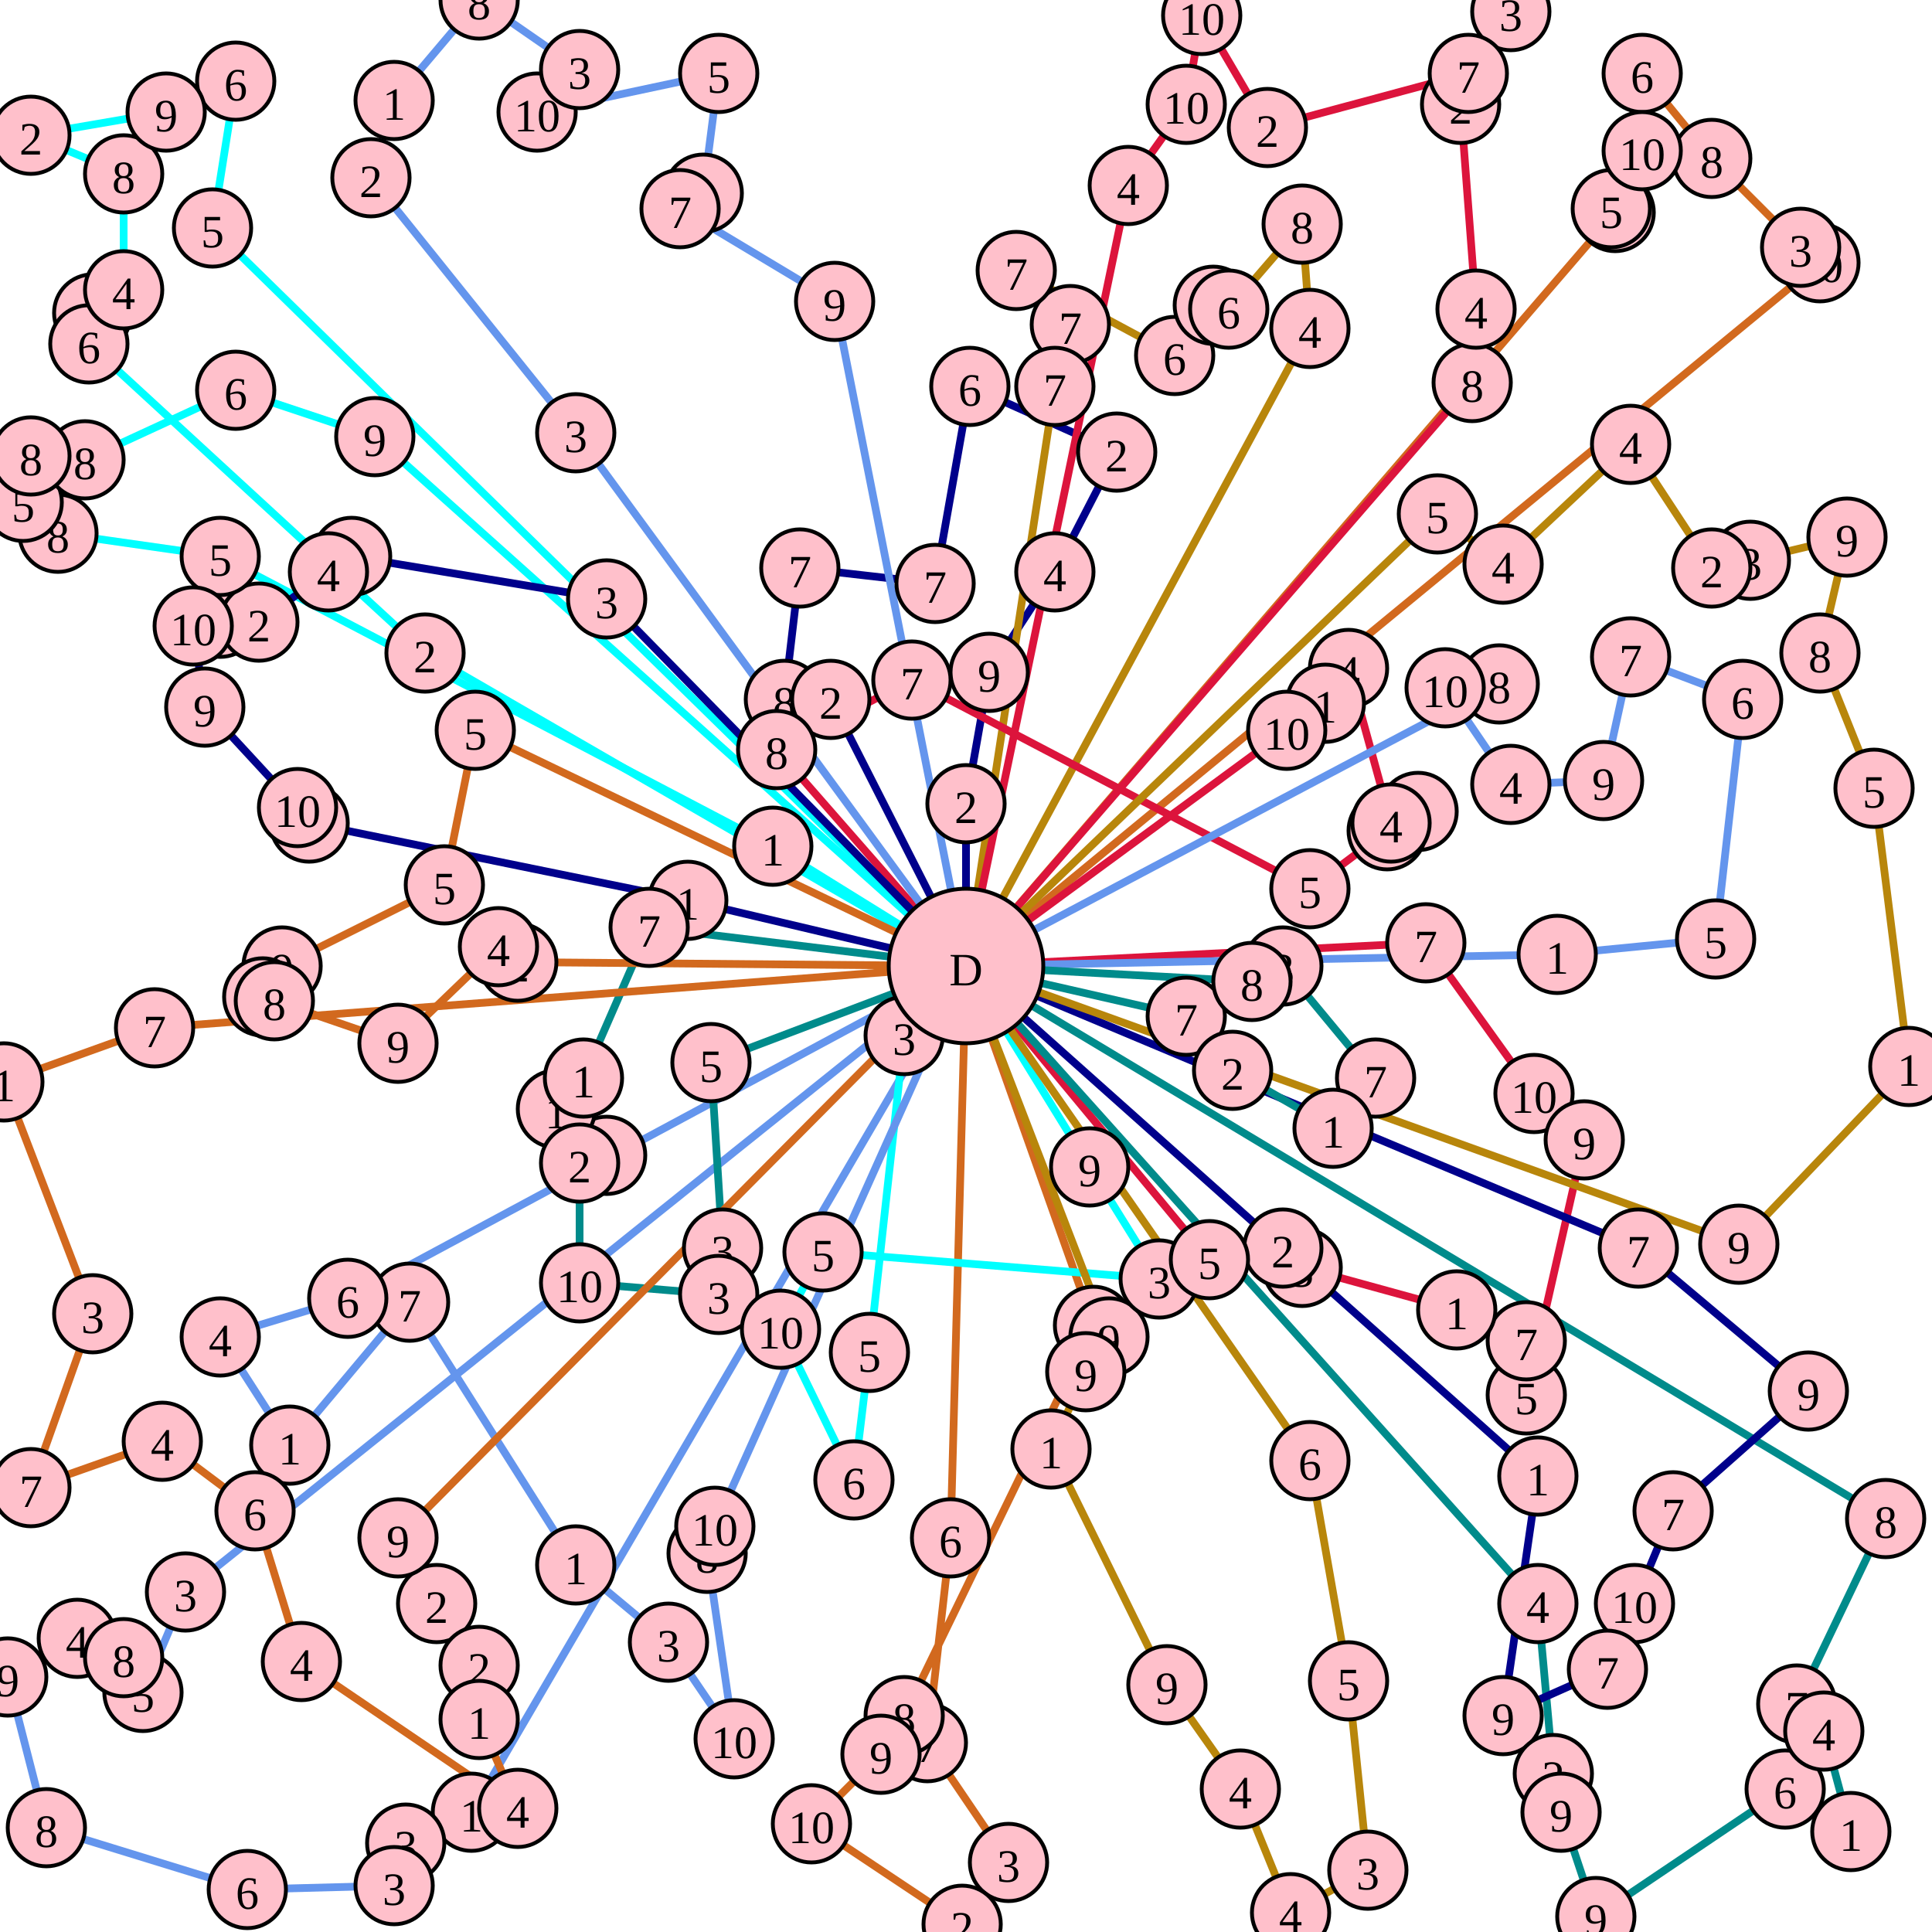
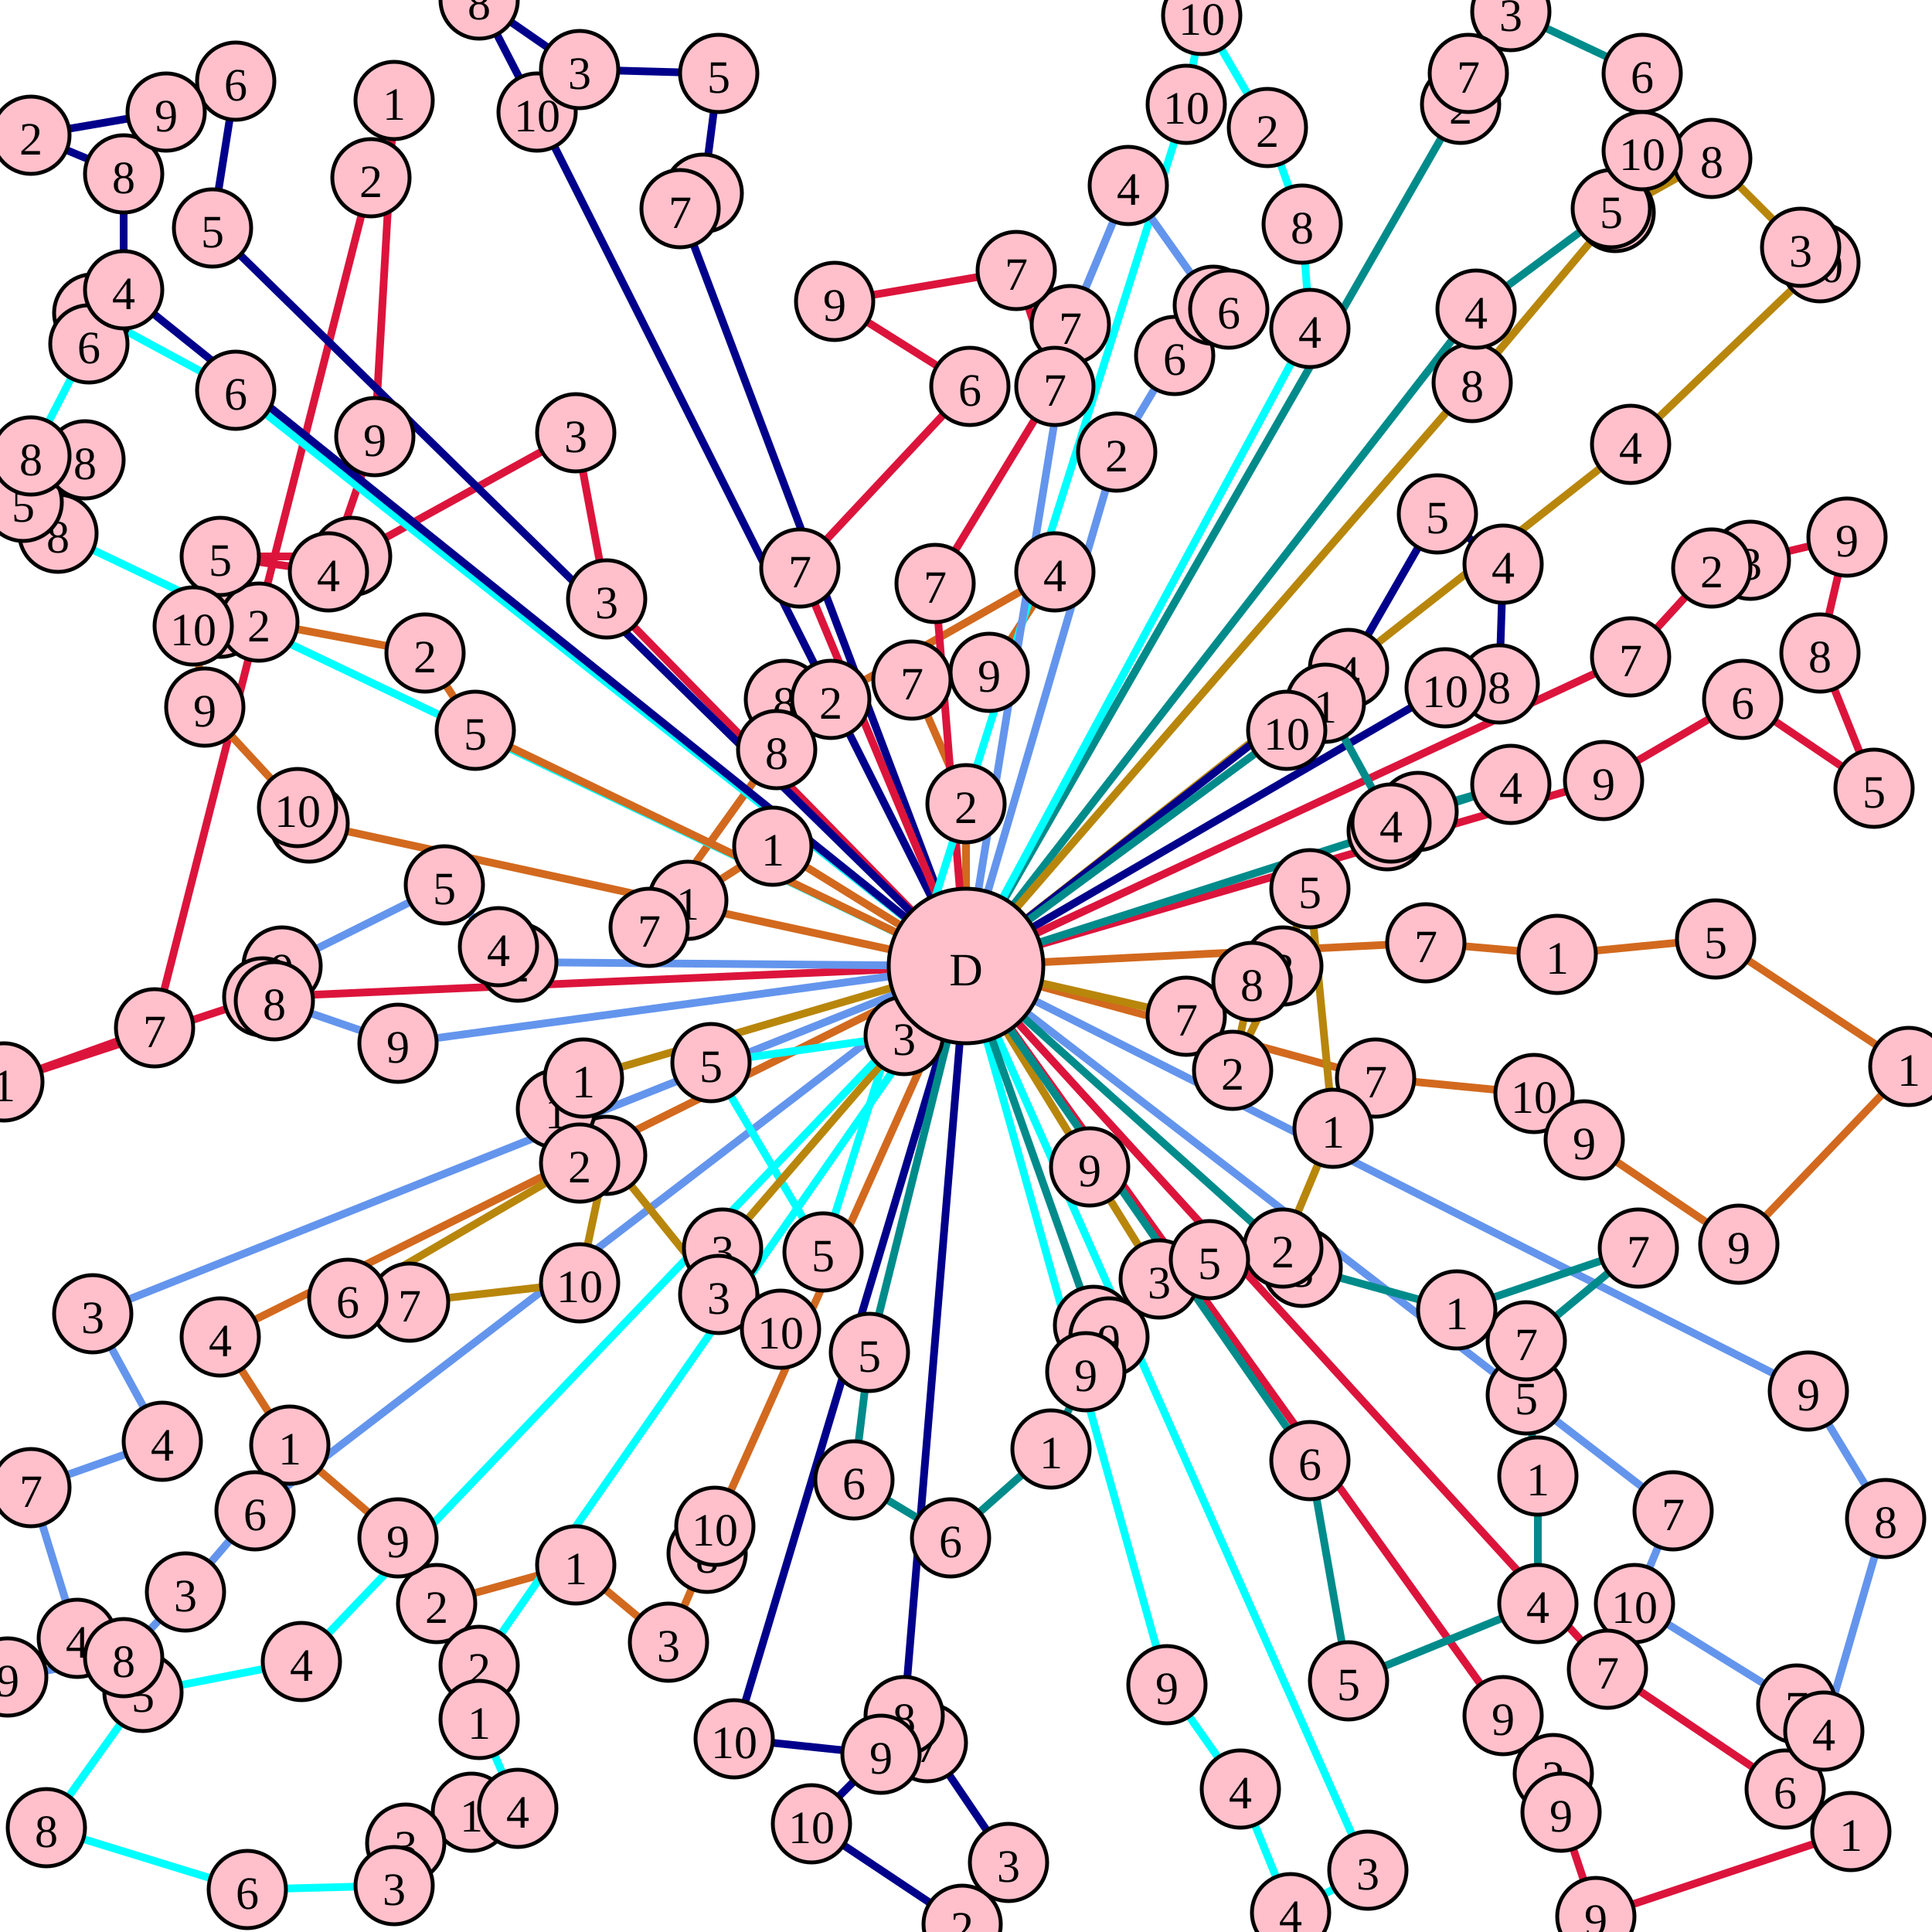
<svg xmlns="http://www.w3.org/2000/svg" width="8cm" height="8cm" viewBox="0 0 500 500" version="1.1">
-   <path d="M250.0 250.0 L246.0 398.0L240.0 451.0L261.0 482.0L249.0 498.0L210.0 472.0L228.0 454.0L234.0 444.0L283.0 343.0z" stroke="chocolate" fill="none" stroke-width="2" />
-   <path d="M250.0 250.0 L122.0 469.0L105.0 477.0L102.0 488.0L64.0 489.0L12.0 473.0L2.0 434.0L20.0 424.0L32.0 429.0L37.0 438.0L48.0 412.0z" stroke="cornflowerblue" fill="none" stroke-width="2" />
-   <path d="M250.0 250.0 L369.0 244.0L397.0 283.0L410.0 295.0L395.0 361.0L395.0 347.0L377.0 339.0L337.0 328.0L332.0 323.0L313.0 326.0z" stroke="crimson" fill="none" stroke-width="2" />
-   <path d="M250.0 250.0 L282.0 302.0L300.0 331.0L213.0 324.0L202.0 344.0L221.0 383.0L225.0 350.0L234.0 268.0z" stroke="cyan" fill="none" stroke-width="2" />
-   <path d="M250.0 250.0 L215.0 181.0L203.0 181.0L207.0 147.0L242.0 151.0L251.0 100.0L289.0 117.0L273.0 148.0L256.0 174.0L250.0 208.0z" stroke="darkblue" fill="none" stroke-width="2" />
-   <path d="M250.0 250.0 L398.0 415.0L402.0 459.0L404.0 469.0L413.0 496.0L462.0 463.0L479.0 474.0L472.0 448.0L465.0 441.0L488.0 393.0z" stroke="darkcyan" fill="none" stroke-width="2" />
-   <path d="M250.0 250.0 L273.0 100.0L277.0 84.0L263.0 70.0L304.0 92.0L314.0 79.0L318.0 80.0L337.0 58.0L339.0 85.0z" stroke="darkgoldenrod" fill="none" stroke-width="2" />
-   <path d="M250.0 250.0 L471.0 68.0L466.0 64.0L443.0 41.0L425.0 19.0L425.0 39.0L417.0 54.0L418.0 55.0z" stroke="chocolate" fill="none" stroke-width="2" />
-   <path d="M250.0 250.0 L90.0 336.0L57.0 346.0L75.0 374.0L106.0 337.0L149.0 405.0L173.0 425.0L190.0 450.0L183.0 402.0L185.0 395.0z" stroke="cornflowerblue" fill="none" stroke-width="2" />
-   <path d="M250.0 250.0 L201.0 194.0L236.0 176.0L339.0 230.0L359.0 215.0L367.0 210.0L360.0 213.0L349.0 173.0L343.0 182.0L333.0 189.0z" stroke="crimson" fill="none" stroke-width="2" />
-   <path d="M250.0 250.0 L55.0 59.0L61.0 21.0L43.0 29.0L8.0 35.0L32.0 45.0L32.0 75.0L24.0 81.0L23.0 89.0L110.0 169.0z" stroke="cyan" fill="none" stroke-width="2" />
-   <path d="M250.0 250.0 L424.0 323.0L468.0 360.0L433.0 391.0L423.0 415.0L416.0 432.0L389.0 444.0L398.0 382.0z" stroke="darkblue" fill="none" stroke-width="2" />
-   <path d="M250.0 250.0 L184.0 275.0L187.0 323.0L186.0 335.0L150.0 332.0L150.0 301.0L157.0 299.0L144.0 287.0L151.0 279.0L168.0 240.0z" stroke="darkcyan" fill="none" stroke-width="2" />
-   <path d="M250.0 250.0 L287.0 346.0L281.0 355.0L272.0 375.0L302.0 436.0L321.0 463.0L334.0 495.0L354.0 484.0L349.0 435.0L339.0 378.0z" stroke="darkgoldenrod" fill="none" stroke-width="2" />
-   <path d="M250.0 250.0 L40.0 266.0L1.0 280.0L24.0 340.0L8.0 385.0L42.0 373.0L66.0 391.0L78.0 430.0L134.0 468.0L124.0 445.0L124.0 431.0L113.0 415.0L103.0 398.0z" stroke="chocolate" fill="none" stroke-width="2" />
-   <path d="M250.0 250.0 L388.0 177.0L374.0 178.0L391.0 203.0L415.0 202.0L422.0 170.0L451.0 181.0L444.0 243.0L403.0 247.0z" stroke="cornflowerblue" fill="none" stroke-width="2" />
-   <path d="M250.0 250.0 L381.0 99.0L382.0 80.0L378.0 27.0L391.0 3.0L380.0 19.0L328.0 33.0L311.0 4.0L307.0 27.0L292.0 48.0z" stroke="crimson" fill="none" stroke-width="2" />
-   <path d="M250.0 250.0 L200.0 219.0L57.0 144.0L15.0 138.0L6.0 130.0L8.0 118.0L22.0 119.0L61.0 101.0L97.0 113.0z" stroke="cyan" fill="none" stroke-width="2" />
-   <path d="M250.0 250.0 L157.0 155.0L91.0 144.0L85.0 148.0L67.0 161.0L57.0 160.0L50.0 162.0L53.0 183.0L77.0 209.0L80.0 213.0L178.0 233.0z" stroke="darkblue" fill="none" stroke-width="2" />
-   <path d="M250.0 250.0 L324.0 254.0L332.0 250.0L356.0 279.0L345.0 292.0L319.0 277.0L307.0 263.0z" stroke="darkcyan" fill="none" stroke-width="2" />
-   <path d="M250.0 250.0 L372.0 133.0L389.0 146.0L422.0 115.0L443.0 147.0L453.0 145.0L478.0 139.0L471.0 169.0L485.0 204.0L494.0 276.0L450.0 322.0z" stroke="darkgoldenrod" fill="none" stroke-width="2" />
-   <path d="M250.0 250.0 L123.0 189.0L115.0 229.0L73.0 250.0L68.0 258.0L71.0 259.0L103.0 270.0L129.0 245.0L134.0 249.0z" stroke="chocolate" fill="none" stroke-width="2" />
-   <path d="M250.0 250.0 L216.0 78.0L176.0 54.0L182.0 50.0L186.0 19.0L139.0 29.0L150.0 18.0L124.0 0.0L102.0 26.0L96.0 46.0L149.0 112.0z" stroke="cornflowerblue" fill="none" stroke-width="2" />
+   <path d="M250.0 250.0 L250.0 208.0L236.0 176.0L256.0 174.0L273.0 148.0L215.0 181.0L203.0 181.0L201.0 194.0L168.0 240.0L178.0 233.0L200.0 219.0z" stroke="chocolate" fill="none" stroke-width="2" />
+   <path d="M250.0 250.0 L24.0 340.0L42.0 373.0L8.0 385.0L20.0 424.0L2.0 434.0L32.0 429.0L48.0 412.0L66.0 391.0z" stroke="cornflowerblue" fill="none" stroke-width="2" />
+   <path d="M250.0 250.0 L68.0 258.0L1.0 280.0L40.0 266.0L96.0 46.0L102.0 26.0L97.0 113.0L85.0 148.0L57.0 144.0L91.0 144.0L149.0 112.0L157.0 155.0z" stroke="crimson" fill="none" stroke-width="2" />
+   <path d="M250.0 250.0 L61.0 101.0L24.0 81.0L23.0 89.0L8.0 118.0L6.0 130.0L22.0 119.0L15.0 138.0z" stroke="cyan" fill="none" stroke-width="2" />
+   <path d="M250.0 250.0 L139.0 29.0L124.0 0.0L150.0 18.0L186.0 19.0L182.0 50.0L176.0 54.0z" stroke="darkblue" fill="none" stroke-width="2" />
+   <path d="M250.0 250.0 L378.0 27.0L380.0 19.0L391.0 3.0L425.0 19.0L425.0 39.0L417.0 54.0L382.0 80.0z" stroke="darkcyan" fill="none" stroke-width="2" />
+   <path d="M250.0 250.0 L422.0 115.0L471.0 68.0L466.0 64.0L443.0 41.0L418.0 55.0L381.0 99.0z" stroke="darkgoldenrod" fill="none" stroke-width="2" />
+   <path d="M250.0 250.0 L369.0 244.0L403.0 247.0L444.0 243.0L494.0 276.0L450.0 322.0L410.0 295.0L397.0 283.0L356.0 279.0z" stroke="chocolate" fill="none" stroke-width="2" />
+   <path d="M250.0 250.0 L433.0 391.0L423.0 415.0L465.0 441.0L472.0 448.0L488.0 393.0L468.0 360.0z" stroke="cornflowerblue" fill="none" stroke-width="2" />
+   <path d="M250.0 250.0 L416.0 432.0L462.0 463.0L479.0 474.0L413.0 496.0L404.0 469.0L402.0 459.0L389.0 444.0z" stroke="crimson" fill="none" stroke-width="2" />
+   <path d="M250.0 250.0 L302.0 436.0L321.0 463.0L334.0 495.0L354.0 484.0z" stroke="cyan" fill="none" stroke-width="2" />
+   <path d="M250.0 250.0 L234.0 444.0L240.0 451.0L261.0 482.0L249.0 498.0L210.0 472.0L228.0 454.0L190.0 450.0z" stroke="darkblue" fill="none" stroke-width="2" />
+   <path d="M250.0 250.0 L225.0 350.0L221.0 383.0L246.0 398.0L272.0 375.0L281.0 355.0L287.0 346.0L283.0 343.0z" stroke="darkcyan" fill="none" stroke-width="2" />
+   <path d="M250.0 250.0 L282.0 302.0L300.0 331.0L313.0 326.0L332.0 323.0L345.0 292.0L339.0 230.0L332.0 250.0L319.0 277.0L324.0 254.0L307.0 263.0z" stroke="darkgoldenrod" fill="none" stroke-width="2" />
+   <path d="M250.0 250.0 L185.0 395.0L183.0 402.0L173.0 425.0L149.0 405.0L113.0 415.0L103.0 398.0L75.0 374.0L57.0 346.0z" stroke="chocolate" fill="none" stroke-width="2" />
+   <path d="M250.0 250.0 L134.0 249.0L129.0 245.0L115.0 229.0L73.0 250.0L71.0 259.0L103.0 270.0z" stroke="cornflowerblue" fill="none" stroke-width="2" />
+   <path d="M250.0 250.0 L242.0 151.0L273.0 100.0L263.0 70.0L216.0 78.0L251.0 100.0L207.0 147.0z" stroke="crimson" fill="none" stroke-width="2" />
+   <path d="M250.0 250.0 L339.0 85.0L337.0 58.0L328.0 33.0L311.0 4.0L307.0 27.0L213.0 324.0L184.0 275.0L234.0 268.0z" stroke="cyan" fill="none" stroke-width="2" />
+   <path d="M250.0 250.0 L374.0 178.0L388.0 177.0L389.0 146.0L372.0 133.0L349.0 173.0z" stroke="darkblue" fill="none" stroke-width="2" />
+   <path d="M250.0 250.0 L337.0 328.0L377.0 339.0L424.0 323.0L395.0 347.0L395.0 361.0L398.0 382.0L398.0 415.0L349.0 435.0L339.0 378.0z" stroke="darkcyan" fill="none" stroke-width="2" />
+   <path d="M250.0 250.0 L187.0 323.0L202.0 344.0L186.0 335.0L157.0 299.0L150.0 332.0L106.0 337.0L90.0 336.0L150.0 301.0L144.0 287.0L151.0 279.0z" stroke="darkgoldenrod" fill="none" stroke-width="2" />
+   <path d="M250.0 250.0 L123.0 189.0L110.0 169.0L67.0 161.0L57.0 160.0L50.0 162.0L53.0 183.0L77.0 209.0L80.0 213.0z" stroke="chocolate" fill="none" stroke-width="2" />
+   <path d="M250.0 250.0 L277.0 84.0L292.0 48.0L314.0 79.0L318.0 80.0L304.0 92.0L289.0 117.0z" stroke="cornflowerblue" fill="none" stroke-width="2" />
+   <path d="M250.0 250.0 L422.0 170.0L443.0 147.0L453.0 145.0L478.0 139.0L471.0 169.0L485.0 204.0L451.0 181.0L415.0 202.0z" stroke="crimson" fill="none" stroke-width="2" />
+   <path d="M250.0 250.0 L124.0 431.0L124.0 445.0L134.0 468.0L122.0 469.0L105.0 477.0L102.0 488.0L64.0 489.0L12.0 473.0L37.0 438.0L78.0 430.0z" stroke="cyan" fill="none" stroke-width="2" />
+   <path d="M250.0 250.0 L55.0 59.0L61.0 21.0L43.0 29.0L8.0 35.0L32.0 45.0L32.0 75.0z" stroke="darkblue" fill="none" stroke-width="2" />
+   <path d="M250.0 250.0 L333.0 189.0L343.0 182.0L360.0 213.0L391.0 203.0L367.0 210.0L359.0 215.0z" stroke="darkcyan" fill="none" stroke-width="2" />
  <g transform="translate(465,441)">
    <circle cx="0" cy="0" r="10" fill="pink" stroke="black" stroke-width="1" />
    <text text-anchor="middle" y="5">7</text>
  </g>
  <g transform="translate(149,405)">
    <circle cx="0" cy="0" r="10" fill="pink" stroke="black" stroke-width="1" />
    <text text-anchor="middle" y="5">1</text>
  </g>
  <g transform="translate(304,92)">
    <circle cx="0" cy="0" r="10" fill="pink" stroke="black" stroke-width="1" />
    <text text-anchor="middle" y="5">6</text>
  </g>
  <g transform="translate(221,383)">
    <circle cx="0" cy="0" r="10" fill="pink" stroke="black" stroke-width="1" />
    <text text-anchor="middle" y="5">6</text>
  </g>
  <g transform="translate(478,139)">
    <circle cx="0" cy="0" r="10" fill="pink" stroke="black" stroke-width="1" />
    <text text-anchor="middle" y="5">9</text>
  </g>
  <g transform="translate(462,463)">
    <circle cx="0" cy="0" r="10" fill="pink" stroke="black" stroke-width="1" />
    <text text-anchor="middle" y="5">6</text>
  </g>
  <g transform="translate(139,29)">
    <circle cx="0" cy="0" r="10" fill="pink" stroke="black" stroke-width="1" />
    <text text-anchor="middle" y="5">10</text>
  </g>
  <g transform="translate(479,474)">
    <circle cx="0" cy="0" r="10" fill="pink" stroke="black" stroke-width="1" />
    <text text-anchor="middle" y="5">1</text>
  </g>
  <g transform="translate(283,343)">
    <circle cx="0" cy="0" r="10" fill="pink" stroke="black" stroke-width="1" />
    <text text-anchor="middle" y="5">4</text>
  </g>
  <g transform="translate(332,250)">
    <circle cx="0" cy="0" r="10" fill="pink" stroke="black" stroke-width="1" />
    <text text-anchor="middle" y="5">3</text>
  </g>
  <g transform="translate(61,21)">
    <circle cx="0" cy="0" r="10" fill="pink" stroke="black" stroke-width="1" />
    <text text-anchor="middle" y="5">6</text>
  </g>
  <g transform="translate(103,270)">
    <circle cx="0" cy="0" r="10" fill="pink" stroke="black" stroke-width="1" />
    <text text-anchor="middle" y="5">9</text>
  </g>
  <g transform="translate(157,299)">
    <circle cx="0" cy="0" r="10" fill="pink" stroke="black" stroke-width="1" />
    <text text-anchor="middle" y="5">5</text>
  </g>
  <g transform="translate(97,113)">
    <circle cx="0" cy="0" r="10" fill="pink" stroke="black" stroke-width="1" />
    <text text-anchor="middle" y="5">9</text>
  </g>
  <g transform="translate(8,385)">
    <circle cx="0" cy="0" r="10" fill="pink" stroke="black" stroke-width="1" />
    <text text-anchor="middle" y="5">7</text>
  </g>
  <g transform="translate(472,448)">
    <circle cx="0" cy="0" r="10" fill="pink" stroke="black" stroke-width="1" />
    <text text-anchor="middle" y="5">4</text>
  </g>
  <g transform="translate(246,398)">
    <circle cx="0" cy="0" r="10" fill="pink" stroke="black" stroke-width="1" />
    <text text-anchor="middle" y="5">6</text>
  </g>
  <g transform="translate(15,138)">
    <circle cx="0" cy="0" r="10" fill="pink" stroke="black" stroke-width="1" />
    <text text-anchor="middle" y="5">8</text>
  </g>
  <g transform="translate(494,276)">
    <circle cx="0" cy="0" r="10" fill="pink" stroke="black" stroke-width="1" />
    <text text-anchor="middle" y="5">1</text>
  </g>
  <g transform="translate(403,247)">
    <circle cx="0" cy="0" r="10" fill="pink" stroke="black" stroke-width="1" />
    <text text-anchor="middle" y="5">1</text>
  </g>
  <g transform="translate(337,328)">
    <circle cx="0" cy="0" r="10" fill="pink" stroke="black" stroke-width="1" />
    <text text-anchor="middle" y="5">3</text>
  </g>
  <g transform="translate(122,469)">
    <circle cx="0" cy="0" r="10" fill="pink" stroke="black" stroke-width="1" />
    <text text-anchor="middle" y="5">1</text>
  </g>
  <g transform="translate(369,244)">
    <circle cx="0" cy="0" r="10" fill="pink" stroke="black" stroke-width="1" />
    <text text-anchor="middle" y="5">7</text>
  </g>
  <g transform="translate(349,173)">
    <circle cx="0" cy="0" r="10" fill="pink" stroke="black" stroke-width="1" />
    <text text-anchor="middle" y="5">4</text>
  </g>
  <g transform="translate(203,181)">
    <circle cx="0" cy="0" r="10" fill="pink" stroke="black" stroke-width="1" />
    <text text-anchor="middle" y="5">8</text>
  </g>
  <g transform="translate(61,101)">
    <circle cx="0" cy="0" r="10" fill="pink" stroke="black" stroke-width="1" />
    <text text-anchor="middle" y="5">6</text>
  </g>
  <g transform="translate(433,391)">
    <circle cx="0" cy="0" r="10" fill="pink" stroke="black" stroke-width="1" />
    <text text-anchor="middle" y="5">7</text>
  </g>
  <g transform="translate(282,302)">
    <circle cx="0" cy="0" r="10" fill="pink" stroke="black" stroke-width="1" />
    <text text-anchor="middle" y="5">9</text>
  </g>
  <g transform="translate(277,84)">
    <circle cx="0" cy="0" r="10" fill="pink" stroke="black" stroke-width="1" />
    <text text-anchor="middle" y="5">7</text>
  </g>
  <g transform="translate(339,230)">
    <circle cx="0" cy="0" r="10" fill="pink" stroke="black" stroke-width="1" />
    <text text-anchor="middle" y="5">5</text>
  </g>
  <g transform="translate(215,181)">
    <circle cx="0" cy="0" r="10" fill="pink" stroke="black" stroke-width="1" />
    <text text-anchor="middle" y="5">2</text>
  </g>
  <g transform="translate(339,378)">
    <circle cx="0" cy="0" r="10" fill="pink" stroke="black" stroke-width="1" />
    <text text-anchor="middle" y="5">6</text>
  </g>
  <g transform="translate(443,41)">
    <circle cx="0" cy="0" r="10" fill="pink" stroke="black" stroke-width="1" />
    <text text-anchor="middle" y="5">8</text>
  </g>
  <g transform="translate(106,337)">
    <circle cx="0" cy="0" r="10" fill="pink" stroke="black" stroke-width="1" />
    <text text-anchor="middle" y="5">7</text>
  </g>
  <g transform="translate(240,451)">
    <circle cx="0" cy="0" r="10" fill="pink" stroke="black" stroke-width="1" />
    <text text-anchor="middle" y="5">7</text>
  </g>
  <g transform="translate(250,208)">
    <circle cx="0" cy="0" r="10" fill="pink" stroke="black" stroke-width="1" />
    <text text-anchor="middle" y="5">2</text>
  </g>
  <g transform="translate(367,210)">
    <circle cx="0" cy="0" r="10" fill="pink" stroke="black" stroke-width="1" />
    <text text-anchor="middle" y="5">3</text>
  </g>
  <g transform="translate(356,279)">
    <circle cx="0" cy="0" r="10" fill="pink" stroke="black" stroke-width="1" />
    <text text-anchor="middle" y="5">7</text>
  </g>
  <g transform="translate(398,415)">
    <circle cx="0" cy="0" r="10" fill="pink" stroke="black" stroke-width="1" />
    <text text-anchor="middle" y="5">4</text>
  </g>
  <g transform="translate(389,444)">
    <circle cx="0" cy="0" r="10" fill="pink" stroke="black" stroke-width="1" />
    <text text-anchor="middle" y="5">9</text>
  </g>
  <g transform="translate(395,361)">
    <circle cx="0" cy="0" r="10" fill="pink" stroke="black" stroke-width="1" />
    <text text-anchor="middle" y="5">5</text>
  </g>
  <g transform="translate(450,322)">
    <circle cx="0" cy="0" r="10" fill="pink" stroke="black" stroke-width="1" />
    <text text-anchor="middle" y="5">9</text>
  </g>
  <g transform="translate(144,287)">
    <circle cx="0" cy="0" r="10" fill="pink" stroke="black" stroke-width="1" />
    <text text-anchor="middle" y="5">1</text>
  </g>
  <g transform="translate(57,160)">
    <circle cx="0" cy="0" r="10" fill="pink" stroke="black" stroke-width="1" />
    <text text-anchor="middle" y="5">2</text>
  </g>
  <g transform="translate(273,100)">
    <circle cx="0" cy="0" r="10" fill="pink" stroke="black" stroke-width="1" />
    <text text-anchor="middle" y="5">7</text>
  </g>
  <g transform="translate(1,280)">
    <circle cx="0" cy="0" r="10" fill="pink" stroke="black" stroke-width="1" />
    <text text-anchor="middle" y="5">1</text>
  </g>
  <g transform="translate(178,233)">
    <circle cx="0" cy="0" r="10" fill="pink" stroke="black" stroke-width="1" />
    <text text-anchor="middle" y="5">1</text>
  </g>
  <g transform="translate(272,375)">
    <circle cx="0" cy="0" r="10" fill="pink" stroke="black" stroke-width="1" />
    <text text-anchor="middle" y="5">1</text>
  </g>
  <g transform="translate(150,332)">
    <circle cx="0" cy="0" r="10" fill="pink" stroke="black" stroke-width="1" />
    <text text-anchor="middle" y="5">10</text>
  </g>
  <g transform="translate(6,130)">
    <circle cx="0" cy="0" r="10" fill="pink" stroke="black" stroke-width="1" />
    <text text-anchor="middle" y="5">5</text>
  </g>
  <g transform="translate(418,55)">
    <circle cx="0" cy="0" r="10" fill="pink" stroke="black" stroke-width="1" />
    <text text-anchor="middle" y="5">8</text>
  </g>
  <g transform="translate(471,68)">
    <circle cx="0" cy="0" r="10" fill="pink" stroke="black" stroke-width="1" />
    <text text-anchor="middle" y="5">10</text>
  </g>
  <g transform="translate(149,112)">
    <circle cx="0" cy="0" r="10" fill="pink" stroke="black" stroke-width="1" />
    <text text-anchor="middle" y="5">3</text>
  </g>
  <g transform="translate(90,336)">
    <circle cx="0" cy="0" r="10" fill="pink" stroke="black" stroke-width="1" />
    <text text-anchor="middle" y="5">6</text>
  </g>
  <g transform="translate(113,415)">
    <circle cx="0" cy="0" r="10" fill="pink" stroke="black" stroke-width="1" />
    <text text-anchor="middle" y="5">2</text>
  </g>
  <g transform="translate(8,35)">
    <circle cx="0" cy="0" r="10" fill="pink" stroke="black" stroke-width="1" />
    <text text-anchor="middle" y="5">2</text>
  </g>
  <g transform="translate(73,250)">
    <circle cx="0" cy="0" r="10" fill="pink" stroke="black" stroke-width="1" />
    <text text-anchor="middle" y="5">9</text>
  </g>
  <g transform="translate(423,415)">
    <circle cx="0" cy="0" r="10" fill="pink" stroke="black" stroke-width="1" />
    <text text-anchor="middle" y="5">10</text>
  </g>
  <g transform="translate(210,472)">
    <circle cx="0" cy="0" r="10" fill="pink" stroke="black" stroke-width="1" />
    <text text-anchor="middle" y="5">10</text>
  </g>
  <g transform="translate(334,495)">
    <circle cx="0" cy="0" r="10" fill="pink" stroke="black" stroke-width="1" />
    <text text-anchor="middle" y="5">4</text>
  </g>
  <g transform="translate(251,100)">
    <circle cx="0" cy="0" r="10" fill="pink" stroke="black" stroke-width="1" />
    <text text-anchor="middle" y="5">6</text>
  </g>
  <g transform="translate(201,194)">
    <circle cx="0" cy="0" r="10" fill="pink" stroke="black" stroke-width="1" />
    <text text-anchor="middle" y="5">8</text>
  </g>
  <g transform="translate(186,19)">
    <circle cx="0" cy="0" r="10" fill="pink" stroke="black" stroke-width="1" />
    <text text-anchor="middle" y="5">5</text>
  </g>
  <g transform="translate(53,183)">
    <circle cx="0" cy="0" r="10" fill="pink" stroke="black" stroke-width="1" />
    <text text-anchor="middle" y="5">9</text>
  </g>
  <g transform="translate(402,459)">
    <circle cx="0" cy="0" r="10" fill="pink" stroke="black" stroke-width="1" />
    <text text-anchor="middle" y="5">2</text>
  </g>
  <g transform="translate(91,144)">
    <circle cx="0" cy="0" r="10" fill="pink" stroke="black" stroke-width="1" />
    <text text-anchor="middle" y="5">5</text>
  </g>
  <g transform="translate(453,145)">
    <circle cx="0" cy="0" r="10" fill="pink" stroke="black" stroke-width="1" />
    <text text-anchor="middle" y="5">3</text>
  </g>
  <g transform="translate(395,347)">
    <circle cx="0" cy="0" r="10" fill="pink" stroke="black" stroke-width="1" />
    <text text-anchor="middle" y="5">7</text>
  </g>
  <g transform="translate(404,469)">
    <circle cx="0" cy="0" r="10" fill="pink" stroke="black" stroke-width="1" />
    <text text-anchor="middle" y="5">9</text>
  </g>
  <g transform="translate(256,174)">
    <circle cx="0" cy="0" r="10" fill="pink" stroke="black" stroke-width="1" />
    <text text-anchor="middle" y="5">9</text>
  </g>
  <g transform="translate(124,0)">
    <circle cx="0" cy="0" r="10" fill="pink" stroke="black" stroke-width="1" />
    <text text-anchor="middle" y="5">8</text>
  </g>
  <g transform="translate(311,4)">
    <circle cx="0" cy="0" r="10" fill="pink" stroke="black" stroke-width="1" />
    <text text-anchor="middle" y="5">10</text>
  </g>
  <g transform="translate(359,215)">
    <circle cx="0" cy="0" r="10" fill="pink" stroke="black" stroke-width="1" />
    <text text-anchor="middle" y="5">4</text>
  </g>
  <g transform="translate(397,283)">
    <circle cx="0" cy="0" r="10" fill="pink" stroke="black" stroke-width="1" />
    <text text-anchor="middle" y="5">10</text>
  </g>
  <g transform="translate(391,3)">
    <circle cx="0" cy="0" r="10" fill="pink" stroke="black" stroke-width="1" />
    <text text-anchor="middle" y="5">3</text>
  </g>
  <g transform="translate(55,59)">
    <circle cx="0" cy="0" r="10" fill="pink" stroke="black" stroke-width="1" />
    <text text-anchor="middle" y="5">5</text>
  </g>
  <g transform="translate(417,54)">
    <circle cx="0" cy="0" r="10" fill="pink" stroke="black" stroke-width="1" />
    <text text-anchor="middle" y="5">5</text>
  </g>
  <g transform="translate(314,79)">
    <circle cx="0" cy="0" r="10" fill="pink" stroke="black" stroke-width="1" />
    <text text-anchor="middle" y="5">4</text>
  </g>
  <g transform="translate(68,258)">
    <circle cx="0" cy="0" r="10" fill="pink" stroke="black" stroke-width="1" />
    <text text-anchor="middle" y="5">5</text>
  </g>
  <g transform="translate(173,425)">
    <circle cx="0" cy="0" r="10" fill="pink" stroke="black" stroke-width="1" />
    <text text-anchor="middle" y="5">3</text>
  </g>
  <g transform="translate(424,323)">
    <circle cx="0" cy="0" r="10" fill="pink" stroke="black" stroke-width="1" />
    <text text-anchor="middle" y="5">7</text>
  </g>
  <g transform="translate(184,275)">
    <circle cx="0" cy="0" r="10" fill="pink" stroke="black" stroke-width="1" />
    <text text-anchor="middle" y="5">5</text>
  </g>
  <g transform="translate(425,19)">
    <circle cx="0" cy="0" r="10" fill="pink" stroke="black" stroke-width="1" />
    <text text-anchor="middle" y="5">6</text>
  </g>
  <g transform="translate(273,148)">
    <circle cx="0" cy="0" r="10" fill="pink" stroke="black" stroke-width="1" />
    <text text-anchor="middle" y="5">4</text>
  </g>
  <g transform="translate(151,279)">
    <circle cx="0" cy="0" r="10" fill="pink" stroke="black" stroke-width="1" />
    <text text-anchor="middle" y="5">1</text>
  </g>
  <g transform="translate(105,477)">
    <circle cx="0" cy="0" r="10" fill="pink" stroke="black" stroke-width="1" />
    <text text-anchor="middle" y="5">3</text>
  </g>
  <g transform="translate(287,346)">
    <circle cx="0" cy="0" r="10" fill="pink" stroke="black" stroke-width="1" />
    <text text-anchor="middle" y="5">9</text>
  </g>
  <g transform="translate(389,146)">
    <circle cx="0" cy="0" r="10" fill="pink" stroke="black" stroke-width="1" />
    <text text-anchor="middle" y="5">4</text>
  </g>
  <g transform="translate(24,81)">
    <circle cx="0" cy="0" r="10" fill="pink" stroke="black" stroke-width="1" />
    <text text-anchor="middle" y="5">8</text>
  </g>
  <g transform="translate(40,266)">
    <circle cx="0" cy="0" r="10" fill="pink" stroke="black" stroke-width="1" />
    <text text-anchor="middle" y="5">7</text>
  </g>
  <g transform="translate(64,489)">
    <circle cx="0" cy="0" r="10" fill="pink" stroke="black" stroke-width="1" />
    <text text-anchor="middle" y="5">6</text>
  </g>
  <g transform="translate(22,119)">
    <circle cx="0" cy="0" r="10" fill="pink" stroke="black" stroke-width="1" />
    <text text-anchor="middle" y="5">8</text>
  </g>
  <g transform="translate(67,161)">
    <circle cx="0" cy="0" r="10" fill="pink" stroke="black" stroke-width="1" />
    <text text-anchor="middle" y="5">2</text>
  </g>
  <g transform="translate(488,393)">
    <circle cx="0" cy="0" r="10" fill="pink" stroke="black" stroke-width="1" />
    <text text-anchor="middle" y="5">8</text>
  </g>
  <g transform="translate(343,182)">
    <circle cx="0" cy="0" r="10" fill="pink" stroke="black" stroke-width="1" />
    <text text-anchor="middle" y="5">1</text>
  </g>
  <g transform="translate(234,444)">
    <circle cx="0" cy="0" r="10" fill="pink" stroke="black" stroke-width="1" />
    <text text-anchor="middle" y="5">8</text>
  </g>
  <g transform="translate(57,144)">
    <circle cx="0" cy="0" r="10" fill="pink" stroke="black" stroke-width="1" />
    <text text-anchor="middle" y="5">5</text>
  </g>
  <g transform="translate(110,169)">
    <circle cx="0" cy="0" r="10" fill="pink" stroke="black" stroke-width="1" />
    <text text-anchor="middle" y="5">2</text>
  </g>
  <g transform="translate(410,295)">
    <circle cx="0" cy="0" r="10" fill="pink" stroke="black" stroke-width="1" />
    <text text-anchor="middle" y="5">9</text>
  </g>
  <g transform="translate(300,331)">
    <circle cx="0" cy="0" r="10" fill="pink" stroke="black" stroke-width="1" />
    <text text-anchor="middle" y="5">3</text>
  </g>
  <g transform="translate(225,350)">
    <circle cx="0" cy="0" r="10" fill="pink" stroke="black" stroke-width="1" />
    <text text-anchor="middle" y="5">5</text>
  </g>
  <g transform="translate(96,46)">
    <circle cx="0" cy="0" r="10" fill="pink" stroke="black" stroke-width="1" />
    <text text-anchor="middle" y="5">2</text>
  </g>
  <g transform="translate(168,240)">
    <circle cx="0" cy="0" r="10" fill="pink" stroke="black" stroke-width="1" />
    <text text-anchor="middle" y="5">7</text>
  </g>
  <g transform="translate(20,424)">
    <circle cx="0" cy="0" r="10" fill="pink" stroke="black" stroke-width="1" />
    <text text-anchor="middle" y="5">4</text>
  </g>
  <g transform="translate(263,70)">
    <circle cx="0" cy="0" r="10" fill="pink" stroke="black" stroke-width="1" />
    <text text-anchor="middle" y="5">7</text>
  </g>
  <g transform="translate(307,263)">
    <circle cx="0" cy="0" r="10" fill="pink" stroke="black" stroke-width="1" />
    <text text-anchor="middle" y="5">7</text>
  </g>
  <g transform="translate(236,176)">
    <circle cx="0" cy="0" r="10" fill="pink" stroke="black" stroke-width="1" />
    <text text-anchor="middle" y="5">7</text>
  </g>
  <g transform="translate(318,80)">
    <circle cx="0" cy="0" r="10" fill="pink" stroke="black" stroke-width="1" />
    <text text-anchor="middle" y="5">6</text>
  </g>
  <g transform="translate(307,27)">
    <circle cx="0" cy="0" r="10" fill="pink" stroke="black" stroke-width="1" />
    <text text-anchor="middle" y="5">10</text>
  </g>
  <g transform="translate(103,398)">
    <circle cx="0" cy="0" r="10" fill="pink" stroke="black" stroke-width="1" />
    <text text-anchor="middle" y="5">9</text>
  </g>
  <g transform="translate(187,323)">
    <circle cx="0" cy="0" r="10" fill="pink" stroke="black" stroke-width="1" />
    <text text-anchor="middle" y="5">3</text>
  </g>
  <g transform="translate(150,18)">
    <circle cx="0" cy="0" r="10" fill="pink" stroke="black" stroke-width="1" />
    <text text-anchor="middle" y="5">3</text>
  </g>
  <g transform="translate(78,430)">
    <circle cx="0" cy="0" r="10" fill="pink" stroke="black" stroke-width="1" />
    <text text-anchor="middle" y="5">4</text>
  </g>
  <g transform="translate(388,177)">
    <circle cx="0" cy="0" r="10" fill="pink" stroke="black" stroke-width="1" />
    <text text-anchor="middle" y="5">8</text>
  </g>
  <g transform="translate(333,189)">
    <circle cx="0" cy="0" r="10" fill="pink" stroke="black" stroke-width="1" />
    <text text-anchor="middle" y="5">10</text>
  </g>
  <g transform="translate(134,249)">
    <circle cx="0" cy="0" r="10" fill="pink" stroke="black" stroke-width="1" />
    <text text-anchor="middle" y="5">2</text>
  </g>
  <g transform="translate(381,99)">
    <circle cx="0" cy="0" r="10" fill="pink" stroke="black" stroke-width="1" />
    <text text-anchor="middle" y="5">8</text>
  </g>
  <g transform="translate(124,431)">
    <circle cx="0" cy="0" r="10" fill="pink" stroke="black" stroke-width="1" />
    <text text-anchor="middle" y="5">2</text>
  </g>
  <g transform="translate(207,147)">
    <circle cx="0" cy="0" r="10" fill="pink" stroke="black" stroke-width="1" />
    <text text-anchor="middle" y="5">7</text>
  </g>
  <g transform="translate(50,162)">
    <circle cx="0" cy="0" r="10" fill="pink" stroke="black" stroke-width="1" />
    <text text-anchor="middle" y="5">10</text>
  </g>
  <g transform="translate(261,482)">
    <circle cx="0" cy="0" r="10" fill="pink" stroke="black" stroke-width="1" />
    <text text-anchor="middle" y="5">3</text>
  </g>
  <g transform="translate(485,204)">
    <circle cx="0" cy="0" r="10" fill="pink" stroke="black" stroke-width="1" />
    <text text-anchor="middle" y="5">5</text>
  </g>
  <g transform="translate(422,115)">
    <circle cx="0" cy="0" r="10" fill="pink" stroke="black" stroke-width="1" />
    <text text-anchor="middle" y="5">4</text>
  </g>
  <g transform="translate(102,26)">
    <circle cx="0" cy="0" r="10" fill="pink" stroke="black" stroke-width="1" />
    <text text-anchor="middle" y="5">1</text>
  </g>
  <g transform="translate(234,268)">
    <circle cx="0" cy="0" r="10" fill="pink" stroke="black" stroke-width="1" />
    <text text-anchor="middle" y="5">3</text>
  </g>
  <g transform="translate(443,147)">
    <circle cx="0" cy="0" r="10" fill="pink" stroke="black" stroke-width="1" />
    <text text-anchor="middle" y="5">2</text>
  </g>
  <g transform="translate(466,64)">
    <circle cx="0" cy="0" r="10" fill="pink" stroke="black" stroke-width="1" />
    <text text-anchor="middle" y="5">3</text>
  </g>
  <g transform="translate(391,203)">
    <circle cx="0" cy="0" r="10" fill="pink" stroke="black" stroke-width="1" />
    <text text-anchor="middle" y="5">4</text>
  </g>
  <g transform="translate(182,50)">
    <circle cx="0" cy="0" r="10" fill="pink" stroke="black" stroke-width="1" />
    <text text-anchor="middle" y="5">2</text>
  </g>
  <g transform="translate(328,33)">
    <circle cx="0" cy="0" r="10" fill="pink" stroke="black" stroke-width="1" />
    <text text-anchor="middle" y="5">2</text>
  </g>
  <g transform="translate(71,259)">
    <circle cx="0" cy="0" r="10" fill="pink" stroke="black" stroke-width="1" />
    <text text-anchor="middle" y="5">8</text>
  </g>
  <g transform="translate(150,301)">
    <circle cx="0" cy="0" r="10" fill="pink" stroke="black" stroke-width="1" />
    <text text-anchor="middle" y="5">2</text>
  </g>
  <g transform="translate(242,151)">
    <circle cx="0" cy="0" r="10" fill="pink" stroke="black" stroke-width="1" />
    <text text-anchor="middle" y="5">7</text>
  </g>
  <g transform="translate(321,463)">
    <circle cx="0" cy="0" r="10" fill="pink" stroke="black" stroke-width="1" />
    <text text-anchor="middle" y="5">4</text>
  </g>
  <g transform="translate(302,436)">
    <circle cx="0" cy="0" r="10" fill="pink" stroke="black" stroke-width="1" />
    <text text-anchor="middle" y="5">9</text>
  </g>
  <g transform="translate(200,219)">
    <circle cx="0" cy="0" r="10" fill="pink" stroke="black" stroke-width="1" />
    <text text-anchor="middle" y="5">1</text>
  </g>
  <g transform="translate(281,355)">
    <circle cx="0" cy="0" r="10" fill="pink" stroke="black" stroke-width="1" />
    <text text-anchor="middle" y="5">9</text>
  </g>
  <g transform="translate(8,118)">
    <circle cx="0" cy="0" r="10" fill="pink" stroke="black" stroke-width="1" />
    <text text-anchor="middle" y="5">8</text>
  </g>
  <g transform="translate(157,155)">
    <circle cx="0" cy="0" r="10" fill="pink" stroke="black" stroke-width="1" />
    <text text-anchor="middle" y="5">3</text>
  </g>
  <g transform="translate(12,473)">
    <circle cx="0" cy="0" r="10" fill="pink" stroke="black" stroke-width="1" />
    <text text-anchor="middle" y="5">8</text>
  </g>
  <g transform="translate(345,292)">
    <circle cx="0" cy="0" r="10" fill="pink" stroke="black" stroke-width="1" />
    <text text-anchor="middle" y="5">1</text>
  </g>
  <g transform="translate(324,254)">
    <circle cx="0" cy="0" r="10" fill="pink" stroke="black" stroke-width="1" />
    <text text-anchor="middle" y="5">8</text>
  </g>
  <g transform="translate(80,213)">
    <circle cx="0" cy="0" r="10" fill="pink" stroke="black" stroke-width="1" />
    <text text-anchor="middle" y="5">4</text>
  </g>
  <g transform="translate(32,45)">
    <circle cx="0" cy="0" r="10" fill="pink" stroke="black" stroke-width="1" />
    <text text-anchor="middle" y="5">8</text>
  </g>
  <g transform="translate(374,178)">
    <circle cx="0" cy="0" r="10" fill="pink" stroke="black" stroke-width="1" />
    <text text-anchor="middle" y="5">10</text>
  </g>
  <g transform="translate(249,498)">
    <circle cx="0" cy="0" r="10" fill="pink" stroke="black" stroke-width="1" />
    <text text-anchor="middle" y="5">2</text>
  </g>
  <g transform="translate(57,346)">
    <circle cx="0" cy="0" r="10" fill="pink" stroke="black" stroke-width="1" />
    <text text-anchor="middle" y="5">4</text>
  </g>
  <g transform="translate(176,54)">
    <circle cx="0" cy="0" r="10" fill="pink" stroke="black" stroke-width="1" />
    <text text-anchor="middle" y="5">7</text>
  </g>
  <g transform="translate(354,484)">
    <circle cx="0" cy="0" r="10" fill="pink" stroke="black" stroke-width="1" />
    <text text-anchor="middle" y="5">3</text>
  </g>
  <g transform="translate(190,450)">
    <circle cx="0" cy="0" r="10" fill="pink" stroke="black" stroke-width="1" />
    <text text-anchor="middle" y="5">10</text>
  </g>
  <g transform="translate(102,488)">
    <circle cx="0" cy="0" r="10" fill="pink" stroke="black" stroke-width="1" />
    <text text-anchor="middle" y="5">3</text>
  </g>
  <g transform="translate(37,438)">
    <circle cx="0" cy="0" r="10" fill="pink" stroke="black" stroke-width="1" />
    <text text-anchor="middle" y="5">5</text>
  </g>
  <g transform="translate(42,373)">
    <circle cx="0" cy="0" r="10" fill="pink" stroke="black" stroke-width="1" />
    <text text-anchor="middle" y="5">4</text>
  </g>
  <g transform="translate(292,48)">
    <circle cx="0" cy="0" r="10" fill="pink" stroke="black" stroke-width="1" />
    <text text-anchor="middle" y="5">4</text>
  </g>
  <g transform="translate(378,27)">
    <circle cx="0" cy="0" r="10" fill="pink" stroke="black" stroke-width="1" />
    <text text-anchor="middle" y="5">2</text>
  </g>
  <g transform="translate(425,39)">
    <circle cx="0" cy="0" r="10" fill="pink" stroke="black" stroke-width="1" />
    <text text-anchor="middle" y="5">10</text>
  </g>
  <g transform="translate(413,496)">
    <circle cx="0" cy="0" r="10" fill="pink" stroke="black" stroke-width="1" />
    <text text-anchor="middle" y="5">9</text>
  </g>
  <g transform="translate(415,202)">
    <circle cx="0" cy="0" r="10" fill="pink" stroke="black" stroke-width="1" />
    <text text-anchor="middle" y="5">9</text>
  </g>
  <g transform="translate(377,339)">
    <circle cx="0" cy="0" r="10" fill="pink" stroke="black" stroke-width="1" />
    <text text-anchor="middle" y="5">1</text>
  </g>
  <g transform="translate(349,435)">
    <circle cx="0" cy="0" r="10" fill="pink" stroke="black" stroke-width="1" />
    <text text-anchor="middle" y="5">5</text>
  </g>
  <g transform="translate(24,340)">
    <circle cx="0" cy="0" r="10" fill="pink" stroke="black" stroke-width="1" />
    <text text-anchor="middle" y="5">3</text>
  </g>
  <g transform="translate(115,229)">
    <circle cx="0" cy="0" r="10" fill="pink" stroke="black" stroke-width="1" />
    <text text-anchor="middle" y="5">5</text>
  </g>
  <g transform="translate(134,468)">
    <circle cx="0" cy="0" r="10" fill="pink" stroke="black" stroke-width="1" />
    <text text-anchor="middle" y="5">4</text>
  </g>
  <g transform="translate(471,169)">
    <circle cx="0" cy="0" r="10" fill="pink" stroke="black" stroke-width="1" />
    <text text-anchor="middle" y="5">8</text>
  </g>
  <g transform="translate(75,374)">
    <circle cx="0" cy="0" r="10" fill="pink" stroke="black" stroke-width="1" />
    <text text-anchor="middle" y="5">1</text>
  </g>
  <g transform="translate(319,277)">
    <circle cx="0" cy="0" r="10" fill="pink" stroke="black" stroke-width="1" />
    <text text-anchor="middle" y="5">2</text>
  </g>
  <g transform="translate(228,454)">
    <circle cx="0" cy="0" r="10" fill="pink" stroke="black" stroke-width="1" />
    <text text-anchor="middle" y="5">9</text>
  </g>
  <g transform="translate(382,80)">
    <circle cx="0" cy="0" r="10" fill="pink" stroke="black" stroke-width="1" />
    <text text-anchor="middle" y="5">4</text>
  </g>
  <g transform="translate(129,245)">
    <circle cx="0" cy="0" r="10" fill="pink" stroke="black" stroke-width="1" />
    <text text-anchor="middle" y="5">4</text>
  </g>
  <g transform="translate(337,58)">
    <circle cx="0" cy="0" r="10" fill="pink" stroke="black" stroke-width="1" />
    <text text-anchor="middle" y="5">8</text>
  </g>
  <g transform="translate(444,243)">
    <circle cx="0" cy="0" r="10" fill="pink" stroke="black" stroke-width="1" />
    <text text-anchor="middle" y="5">5</text>
  </g>
  <g transform="translate(332,323)">
    <circle cx="0" cy="0" r="10" fill="pink" stroke="black" stroke-width="1" />
    <text text-anchor="middle" y="5">2</text>
  </g>
  <g transform="translate(85,148)">
    <circle cx="0" cy="0" r="10" fill="pink" stroke="black" stroke-width="1" />
    <text text-anchor="middle" y="5">4</text>
  </g>
  <g transform="translate(32,429)">
    <circle cx="0" cy="0" r="10" fill="pink" stroke="black" stroke-width="1" />
    <text text-anchor="middle" y="5">8</text>
  </g>
  <g transform="translate(372,133)">
    <circle cx="0" cy="0" r="10" fill="pink" stroke="black" stroke-width="1" />
    <text text-anchor="middle" y="5">5</text>
  </g>
  <g transform="translate(213,324)">
    <circle cx="0" cy="0" r="10" fill="pink" stroke="black" stroke-width="1" />
    <text text-anchor="middle" y="5">5</text>
  </g>
  <g transform="translate(313,326)">
    <circle cx="0" cy="0" r="10" fill="pink" stroke="black" stroke-width="1" />
    <text text-anchor="middle" y="5">5</text>
  </g>
  <g transform="translate(289,117)">
    <circle cx="0" cy="0" r="10" fill="pink" stroke="black" stroke-width="1" />
    <text text-anchor="middle" y="5">2</text>
  </g>
  <g transform="translate(416,432)">
    <circle cx="0" cy="0" r="10" fill="pink" stroke="black" stroke-width="1" />
    <text text-anchor="middle" y="5">7</text>
  </g>
  <g transform="translate(183,402)">
    <circle cx="0" cy="0" r="10" fill="pink" stroke="black" stroke-width="1" />
    <text text-anchor="middle" y="5">8</text>
  </g>
  <g transform="translate(66,391)">
    <circle cx="0" cy="0" r="10" fill="pink" stroke="black" stroke-width="1" />
    <text text-anchor="middle" y="5">6</text>
  </g>
  <g transform="translate(422,170)">
    <circle cx="0" cy="0" r="10" fill="pink" stroke="black" stroke-width="1" />
    <text text-anchor="middle" y="5">7</text>
  </g>
  <g transform="translate(185,395)">
    <circle cx="0" cy="0" r="10" fill="pink" stroke="black" stroke-width="1" />
    <text text-anchor="middle" y="5">10</text>
  </g>
  <g transform="translate(380,19)">
    <circle cx="0" cy="0" r="10" fill="pink" stroke="black" stroke-width="1" />
    <text text-anchor="middle" y="5">7</text>
  </g>
  <g transform="translate(186,335)">
    <circle cx="0" cy="0" r="10" fill="pink" stroke="black" stroke-width="1" />
    <text text-anchor="middle" y="5">3</text>
  </g>
  <g transform="translate(339,85)">
    <circle cx="0" cy="0" r="10" fill="pink" stroke="black" stroke-width="1" />
    <text text-anchor="middle" y="5">4</text>
  </g>
  <g transform="translate(23,89)">
    <circle cx="0" cy="0" r="10" fill="pink" stroke="black" stroke-width="1" />
    <text text-anchor="middle" y="5">6</text>
  </g>
  <g transform="translate(77,209)">
    <circle cx="0" cy="0" r="10" fill="pink" stroke="black" stroke-width="1" />
    <text text-anchor="middle" y="5">10</text>
  </g>
  <g transform="translate(451,181)">
    <circle cx="0" cy="0" r="10" fill="pink" stroke="black" stroke-width="1" />
    <text text-anchor="middle" y="5">6</text>
  </g>
  <g transform="translate(124,445)">
    <circle cx="0" cy="0" r="10" fill="pink" stroke="black" stroke-width="1" />
    <text text-anchor="middle" y="5">1</text>
  </g>
  <g transform="translate(43,29)">
    <circle cx="0" cy="0" r="10" fill="pink" stroke="black" stroke-width="1" />
    <text text-anchor="middle" y="5">9</text>
  </g>
  <g transform="translate(32,75)">
    <circle cx="0" cy="0" r="10" fill="pink" stroke="black" stroke-width="1" />
    <text text-anchor="middle" y="5">4</text>
  </g>
  <g transform="translate(360,213)">
    <circle cx="0" cy="0" r="10" fill="pink" stroke="black" stroke-width="1" />
    <text text-anchor="middle" y="5">4</text>
  </g>
  <g transform="translate(202,344)">
    <circle cx="0" cy="0" r="10" fill="pink" stroke="black" stroke-width="1" />
    <text text-anchor="middle" y="5">10</text>
  </g>
  <g transform="translate(398,382)">
    <circle cx="0" cy="0" r="10" fill="pink" stroke="black" stroke-width="1" />
    <text text-anchor="middle" y="5">1</text>
  </g>
  <g transform="translate(48,412)">
    <circle cx="0" cy="0" r="10" fill="pink" stroke="black" stroke-width="1" />
    <text text-anchor="middle" y="5">3</text>
  </g>
  <g transform="translate(123,189)">
    <circle cx="0" cy="0" r="10" fill="pink" stroke="black" stroke-width="1" />
    <text text-anchor="middle" y="5">5</text>
  </g>
  <g transform="translate(468,360)">
    <circle cx="0" cy="0" r="10" fill="pink" stroke="black" stroke-width="1" />
    <text text-anchor="middle" y="5">9</text>
  </g>
  <g transform="translate(216,78)">
    <circle cx="0" cy="0" r="10" fill="pink" stroke="black" stroke-width="1" />
    <text text-anchor="middle" y="5">9</text>
  </g>
  <g transform="translate(2,434)">
    <circle cx="0" cy="0" r="10" fill="pink" stroke="black" stroke-width="1" />
    <text text-anchor="middle" y="5">9</text>
  </g>
  <g transform="translate(250,250)">
    <circle cx="0" cy="0" r="20" fill="pink" stroke="black" stroke-width="1" />
    <text text-anchor="middle" y="5">D</text>
  </g>
</svg>
